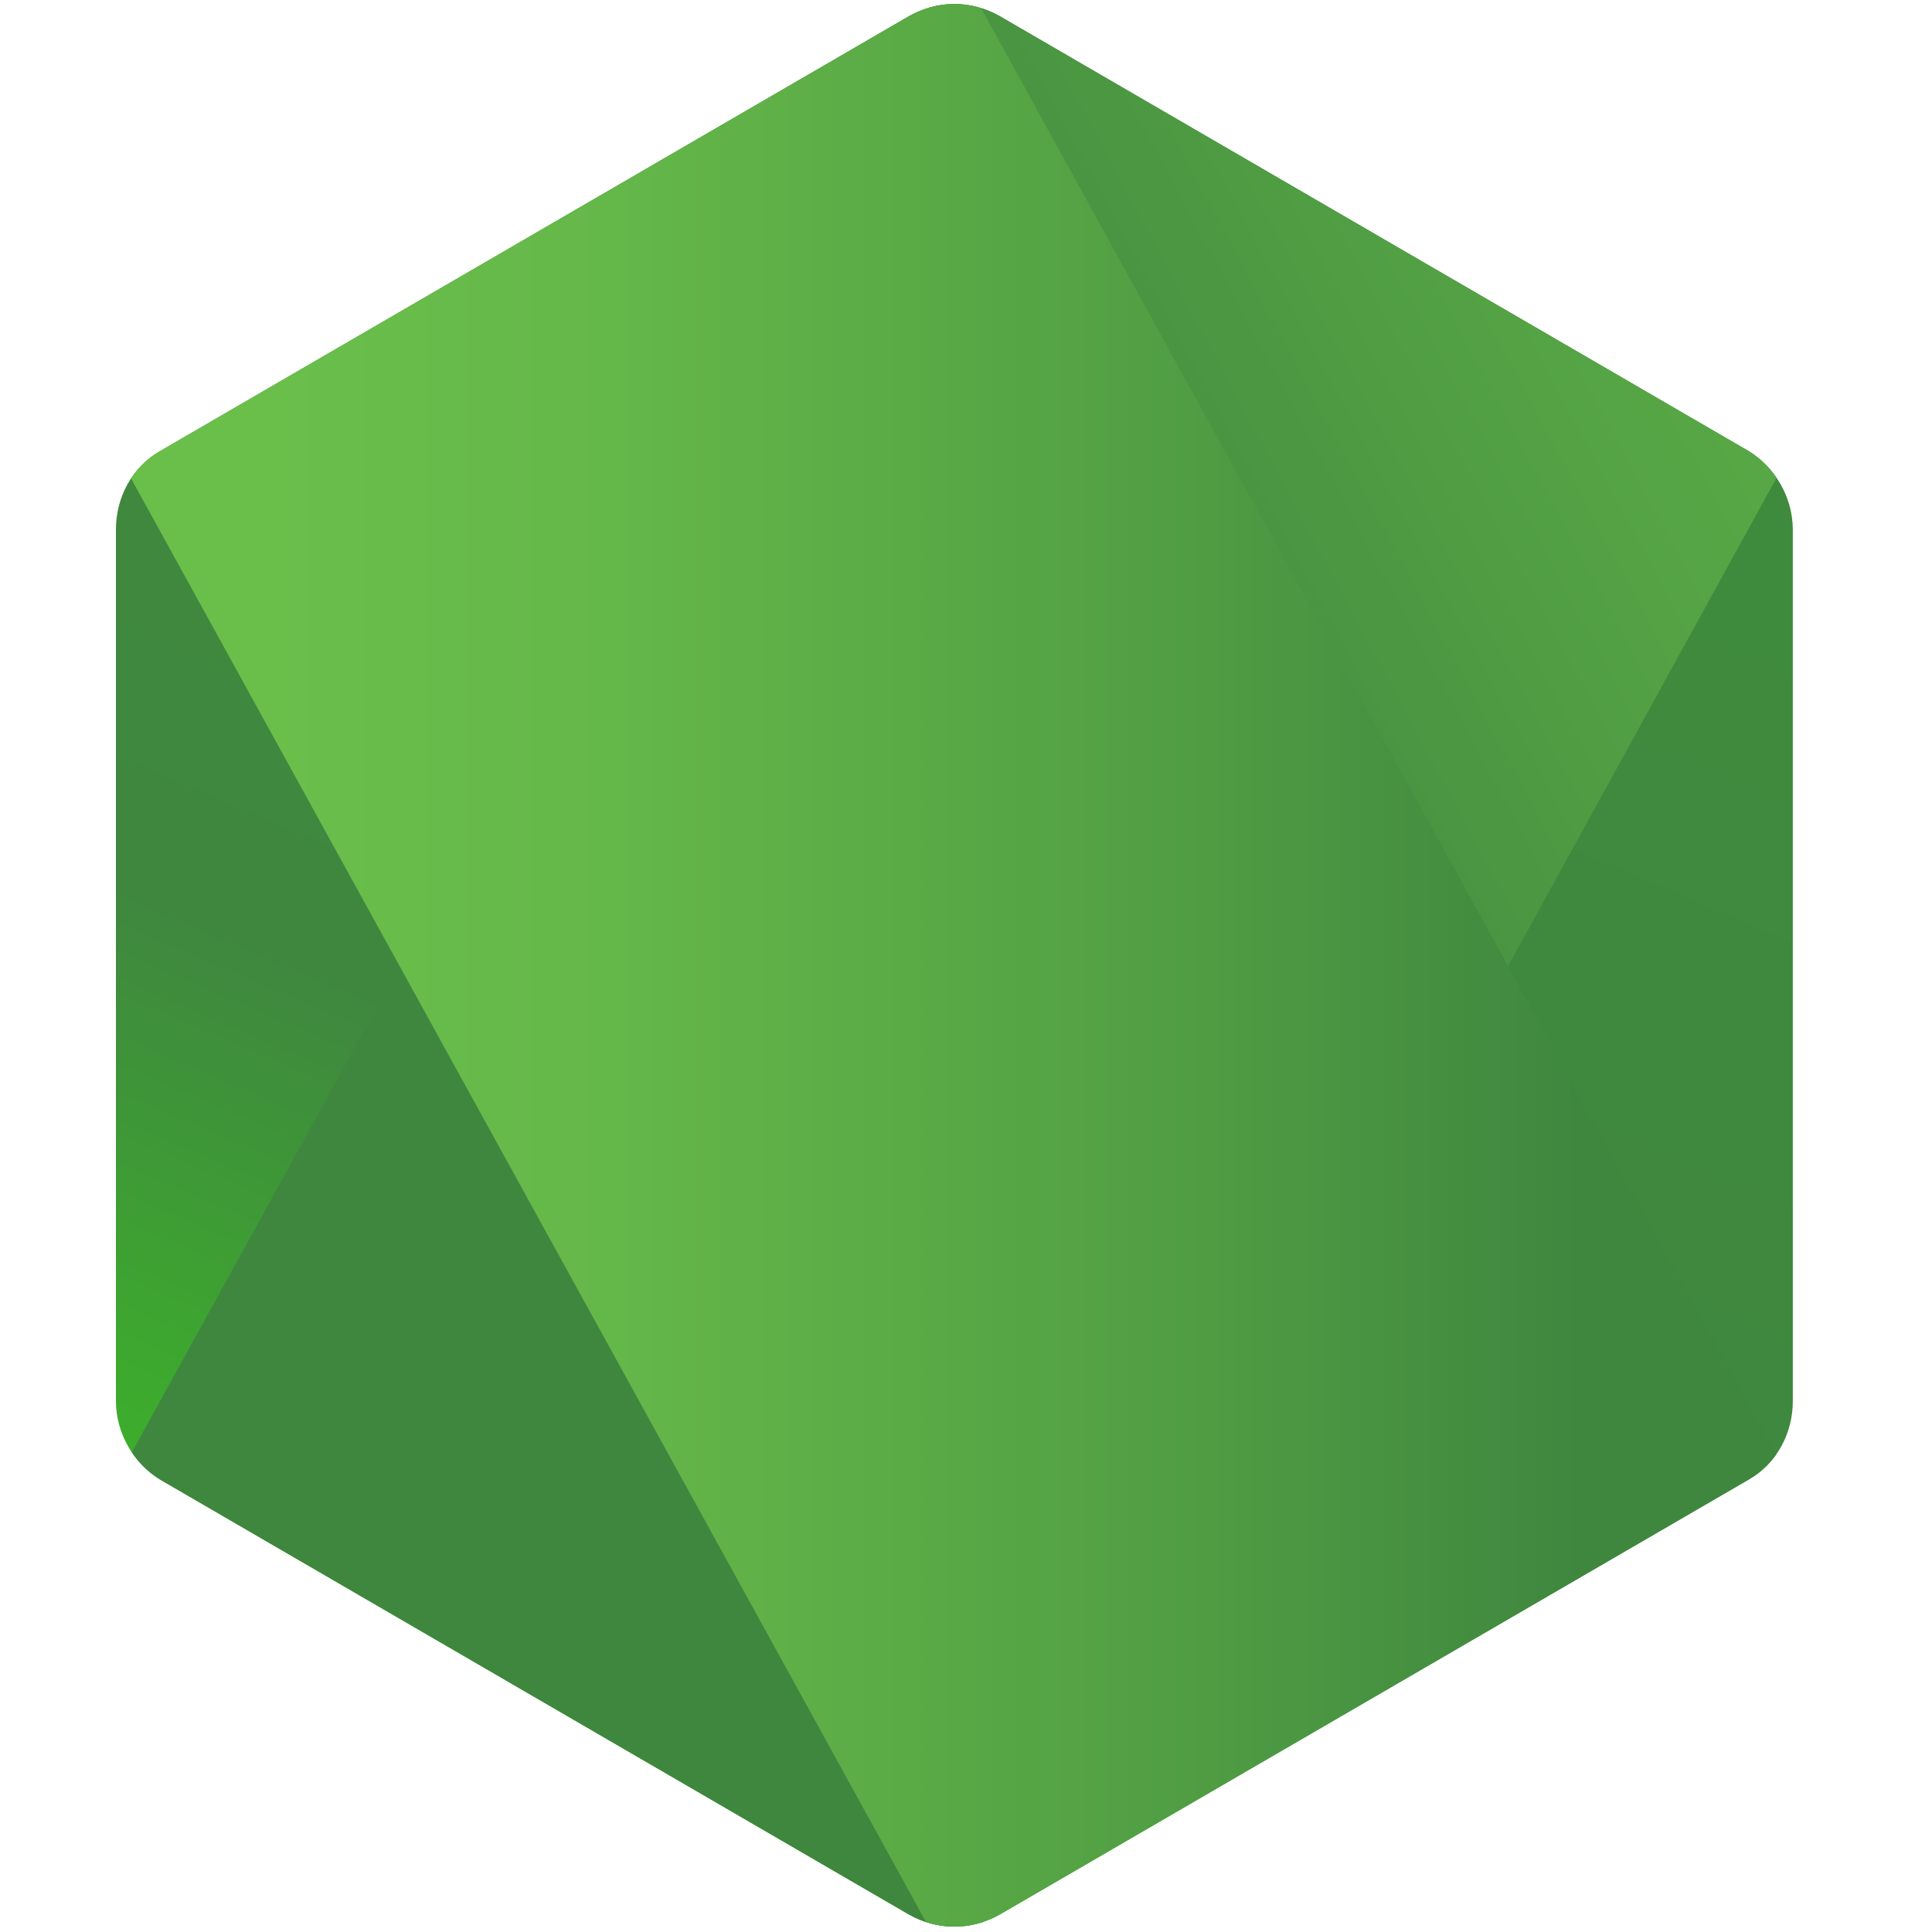
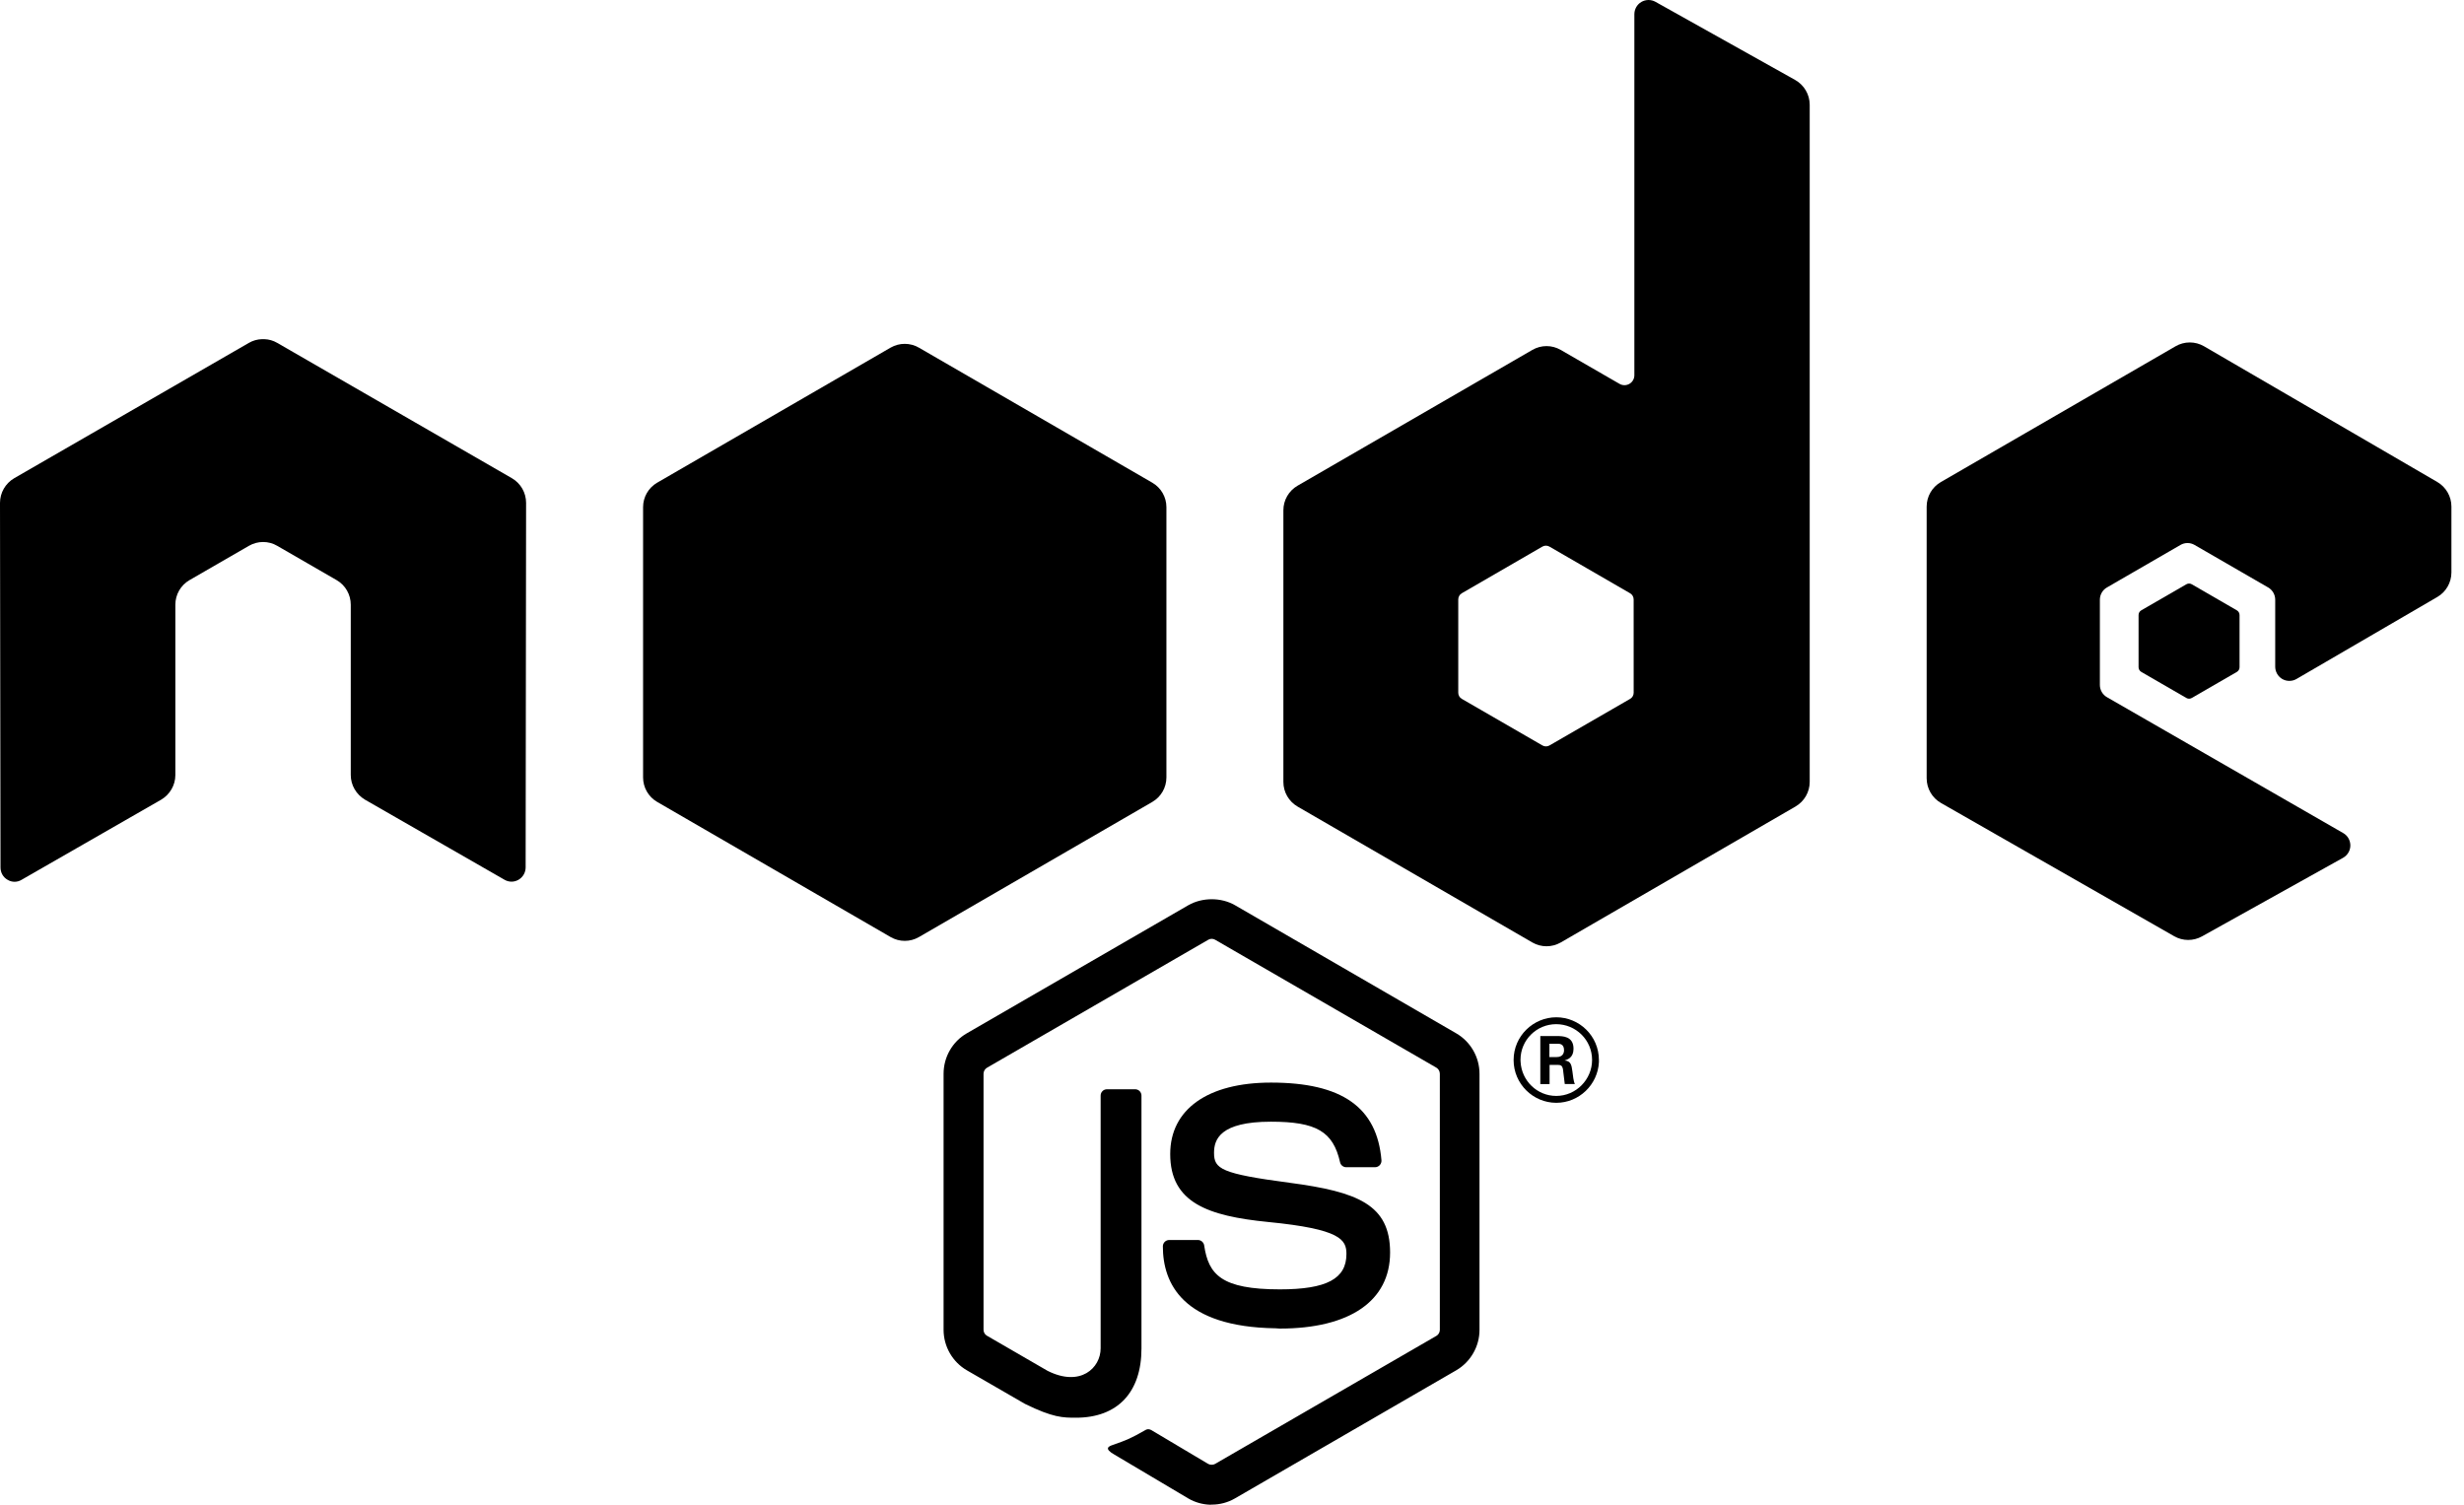
- <svg xmlns="http://www.w3.org/2000/svg" width="200" height="200" viewBox="0 0 44 50">
-   <defs>
-     <clipPath id="hexClip">
-       <path d="M22.872 0.417C22.136 0 21.262 0 20.525 0.417L1.151 11.669C0.414 12.086 0 12.873 0 13.707V36.258C0 37.092 0.46 37.879 1.151 38.296L20.525 49.549C21.262 49.965 22.136 49.965 22.872 49.549L42.247 38.296C42.984 37.879 43.398 37.092 43.398 36.258V13.707C43.398 12.873 42.938 12.086 42.247 11.669L22.872 0.417Z" />
-     </clipPath>
-     <linearGradient id="main" x1="30.33" y1="8.56" x2="14.9" y2="44.7" gradientUnits="userSpaceOnUse">
-       <stop stop-color="#3F8B3D" />
-       <stop offset="0.64" stop-color="#3F873F" />
-       <stop offset="0.93" stop-color="#3DA92E" />
-       <stop offset="1" stop-color="#3DAE2B" />
-     </linearGradient>
-     <linearGradient id="r1" x1="18.8" y1="26.8" x2="68" y2="0.4" gradientUnits="userSpaceOnUse">
-       <stop offset="0.14" stop-color="#3F873F" />
-       <stop offset="0.4" stop-color="#52A044" />
-       <stop offset="0.71" stop-color="#64B749" />
-       <stop offset="0.91" stop-color="#6ABF4B" />
-     </linearGradient>
-     <linearGradient id="r2" x1="0.25" y1="24.5" x2="44" y2="24.5" gradientUnits="userSpaceOnUse">
-       <stop offset="0.09" stop-color="#6ABF4B" />
-       <stop offset="0.29" stop-color="#64B749" />
-       <stop offset="0.6" stop-color="#52A044" />
-       <stop offset="0.86" stop-color="#3F873F" />
-     </linearGradient>
-   </defs>
-   <path fill="url(#main)" d="M22.872 0.417C22.136 0 21.262 0 20.525 0.417L1.151 11.669C0.414 12.086 0 12.873 0 13.707V36.258C0 37.092 0.46 37.879 1.151 38.296L20.525 49.549C21.262 49.965 22.136 49.965 22.872 49.549L42.247 38.296C42.984 37.879 43.398 37.092 43.398 36.258V13.707C43.398 12.873 42.938 12.086 42.247 11.669L22.872 0.417Z" />
-   <polygon fill="url(#r1)" clip-path="url(#hexClip)" points="21.699,-1.047 43.205,11.948 21.699,51.073 0.153,38.055" />
-   <polygon fill="url(#r2)" clip-path="url(#hexClip)" points="21.699,-1.047 0.153,11.948 21.699,51.073 43.205,38.055" />
+ <svg xmlns="http://www.w3.org/2000/svg" viewBox="0 0 131 80" fill="none">
+   <path d="M63.182 48.125C63.928 47.703 64.918 47.703 65.657 48.125L77.424 54.94C78.184 55.38 78.659 56.204 78.659 57.09V70.703C78.659 71.585 78.184 72.409 77.424 72.852L65.657 79.664C65.28 79.883 64.853 79.995 64.417 79.995L64.338 80C63.935 79.987 63.537 79.875 63.184 79.671L59.254 77.339C58.667 77.01 58.954 76.894 59.147 76.827C59.93 76.552 60.089 76.49 60.924 76.015C61.012 75.965 61.127 75.982 61.216 76.035L64.235 77.831C64.344 77.89 64.499 77.89 64.6 77.831L76.37 71.021C76.479 70.959 76.55 70.832 76.55 70.703V57.09C76.55 56.954 76.479 56.833 76.368 56.765L64.602 49.962C64.493 49.897 64.349 49.897 64.24 49.962L52.477 56.765C52.363 56.83 52.29 56.957 52.29 57.087V70.7C52.29 70.829 52.361 70.954 52.473 71.016L55.696 72.882C57.446 73.759 58.516 72.725 58.516 71.686V58.25C58.516 58.058 58.666 57.911 58.857 57.911H60.348C60.534 57.911 60.687 58.058 60.687 58.25V71.692C60.687 74.03 59.414 75.374 57.202 75.374C56.521 75.374 55.985 75.374 54.488 74.636L51.401 72.852C50.638 72.409 50.166 71.582 50.166 70.7V57.087C50.166 56.201 50.638 55.374 51.401 54.937L63.182 48.125Z" fill="currentColor" />
+   <path d="M67.574 57.557C71.342 57.557 73.21 58.868 73.446 61.685C73.454 61.783 73.419 61.877 73.354 61.948C73.29 62.016 73.198 62.057 73.104 62.057H71.575C71.416 62.057 71.277 61.945 71.245 61.792C70.876 60.159 69.987 59.636 67.568 59.636C64.861 59.636 64.545 60.581 64.545 61.29C64.545 62.149 64.916 62.4 68.57 62.884C72.188 63.365 73.905 64.044 73.905 66.593C73.905 69.162 71.766 70.635 68.037 70.635L67.815 70.62C62.87 70.547 61.824 68.221 61.824 66.265C61.824 66.076 61.976 65.925 62.165 65.925H63.685C63.853 65.925 63.994 66.048 64.021 66.214C64.251 67.766 64.934 68.55 68.048 68.55C70.529 68.55 71.584 67.988 71.584 66.67C71.584 65.911 71.283 65.347 67.43 64.969C64.206 64.65 62.215 63.938 62.215 61.355C62.215 58.974 64.218 57.557 67.574 57.557Z" fill="currentColor" />
+   <path fill-rule="evenodd" clip-rule="evenodd" d="M82.767 55.083C83.068 55.083 83.657 55.083 83.657 55.756C83.657 56.225 83.357 56.323 83.177 56.382C83.528 56.406 83.551 56.636 83.598 56.961C83.622 57.164 83.66 57.516 83.731 57.634H83.192C83.177 57.516 83.094 56.866 83.094 56.831C83.059 56.686 83.009 56.615 82.829 56.615H82.384V57.637H81.892V55.083H82.767ZM82.373 56.199H82.767C83.091 56.199 83.153 55.971 83.153 55.839C83.153 55.49 82.915 55.49 82.782 55.49H82.376L82.373 56.199Z" fill="currentColor" />
+   <path fill-rule="evenodd" clip-rule="evenodd" d="M82.741 54.085C83.963 54.085 85.007 55.074 85.007 56.358V56.475C84.945 57.673 83.948 58.632 82.741 58.632C81.504 58.632 80.472 57.622 80.472 56.358C80.472 55.071 81.527 54.085 82.741 54.085ZM82.735 54.451C81.704 54.451 80.838 55.281 80.838 56.349L80.843 56.451C80.894 57.462 81.725 58.266 82.738 58.266C83.793 58.266 84.644 57.392 84.644 56.352C84.644 55.292 83.781 54.451 82.735 54.451Z" fill="currentColor" />
+   <path fill-rule="evenodd" clip-rule="evenodd" d="M87.263 0.104C87.495 -0.031 87.779 -0.035 88.013 0.096L95.439 4.25C95.916 4.518 96.214 5.022 96.214 5.57V41.571C96.214 42.111 95.925 42.607 95.46 42.879L82.977 50.108C82.509 50.376 81.935 50.376 81.469 50.108L68.986 42.882C68.52 42.61 68.232 42.114 68.232 41.574V27.129C68.232 26.591 68.52 26.092 68.986 25.823L81.469 18.603C81.936 18.333 82.51 18.333 82.975 18.603L86.101 20.407C86.265 20.502 86.466 20.502 86.629 20.407C86.792 20.313 86.892 20.139 86.892 19.95V0.756C86.892 0.487 87.034 0.239 87.263 0.104ZM82.379 29.062C82.261 28.994 82.116 28.994 81.999 29.062L77.715 31.542C77.6 31.61 77.529 31.735 77.529 31.87V36.83C77.529 36.964 77.6 37.089 77.718 37.156L82.004 39.632C82.12 39.699 82.264 39.699 82.38 39.632L86.667 37.156C86.784 37.089 86.855 36.965 86.855 36.83L86.854 31.87C86.854 31.735 86.783 31.61 86.665 31.542L82.379 29.062Z" fill="currentColor" />
+   <path d="M48.101 18.281C48.36 18.281 48.619 18.348 48.852 18.482L61.261 25.662C61.727 25.931 62.013 26.427 62.013 26.963V41.334C62.013 41.87 61.727 42.366 61.264 42.635L48.853 49.821C48.39 50.089 47.818 50.089 47.353 49.821L34.94 42.635C34.475 42.366 34.19 41.87 34.19 41.334V26.963C34.19 26.427 34.475 25.931 34.94 25.662L47.349 18.482C47.582 18.348 47.841 18.281 48.101 18.281Z" fill="currentColor" />
+   <path d="M115.666 18.409C116.134 18.138 116.709 18.138 117.177 18.409L129.581 25.626C130.045 25.897 130.331 26.394 130.331 26.933V30.434C130.331 30.971 130.046 31.47 129.582 31.739L122.095 36.098C121.862 36.234 121.573 36.234 121.34 36.101C121.108 35.965 120.963 35.714 120.963 35.446V31.884C120.963 31.616 120.819 31.365 120.586 31.232L116.676 28.973C116.444 28.837 116.158 28.837 115.925 28.973L112.019 31.232C111.783 31.366 111.641 31.616 111.641 31.886V36.416C111.641 36.684 111.786 36.936 112.021 37.069L124.578 44.291C124.814 44.424 124.958 44.678 124.958 44.95C124.958 45.221 124.808 45.472 124.572 45.605L117.071 49.783C116.609 50.04 116.049 50.037 115.592 49.775L103.192 42.691C102.723 42.422 102.432 41.92 102.432 41.377V26.937C102.432 26.397 102.717 25.901 103.186 25.629L115.666 18.409Z" fill="currentColor" />
+   <path d="M14.052 18.032C14.291 18.04 14.527 18.105 14.738 18.229L27.216 25.425C27.684 25.696 27.97 26.195 27.97 26.738L27.946 46.117C27.946 46.386 27.801 46.637 27.572 46.77C27.34 46.909 27.051 46.909 26.818 46.77L19.404 42.515C18.938 42.237 18.648 41.741 18.648 41.204V32.15C18.648 31.609 18.362 31.11 17.894 30.841L14.738 29.019C14.51 28.883 14.246 28.816 13.988 28.816C13.726 28.816 13.468 28.884 13.234 29.019L10.075 30.843C9.609 31.111 9.323 31.61 9.323 32.151V41.205C9.323 41.743 9.037 42.237 8.568 42.516L1.15 46.774C0.92 46.916 0.631 46.916 0.402 46.774C0.166 46.642 0.027 46.391 0.027 46.122L0 26.739C1.89402e-05 26.196 0.29 25.697 0.755 25.425L13.233 18.229C13.447 18.105 13.683 18.04 13.923 18.032H14.052Z" fill="currentColor" />
+   <path d="M116.239 31.064C116.328 31.012 116.438 31.012 116.528 31.064L118.923 32.449C119.013 32.501 119.067 32.596 119.067 32.7V35.472C119.067 35.576 119.013 35.672 118.923 35.724L116.528 37.108C116.438 37.161 116.328 37.161 116.239 37.108L113.845 35.724C113.754 35.672 113.698 35.576 113.698 35.472V32.7C113.698 32.596 113.751 32.501 113.842 32.449L116.239 31.064Z" fill="currentColor" />
</svg>
